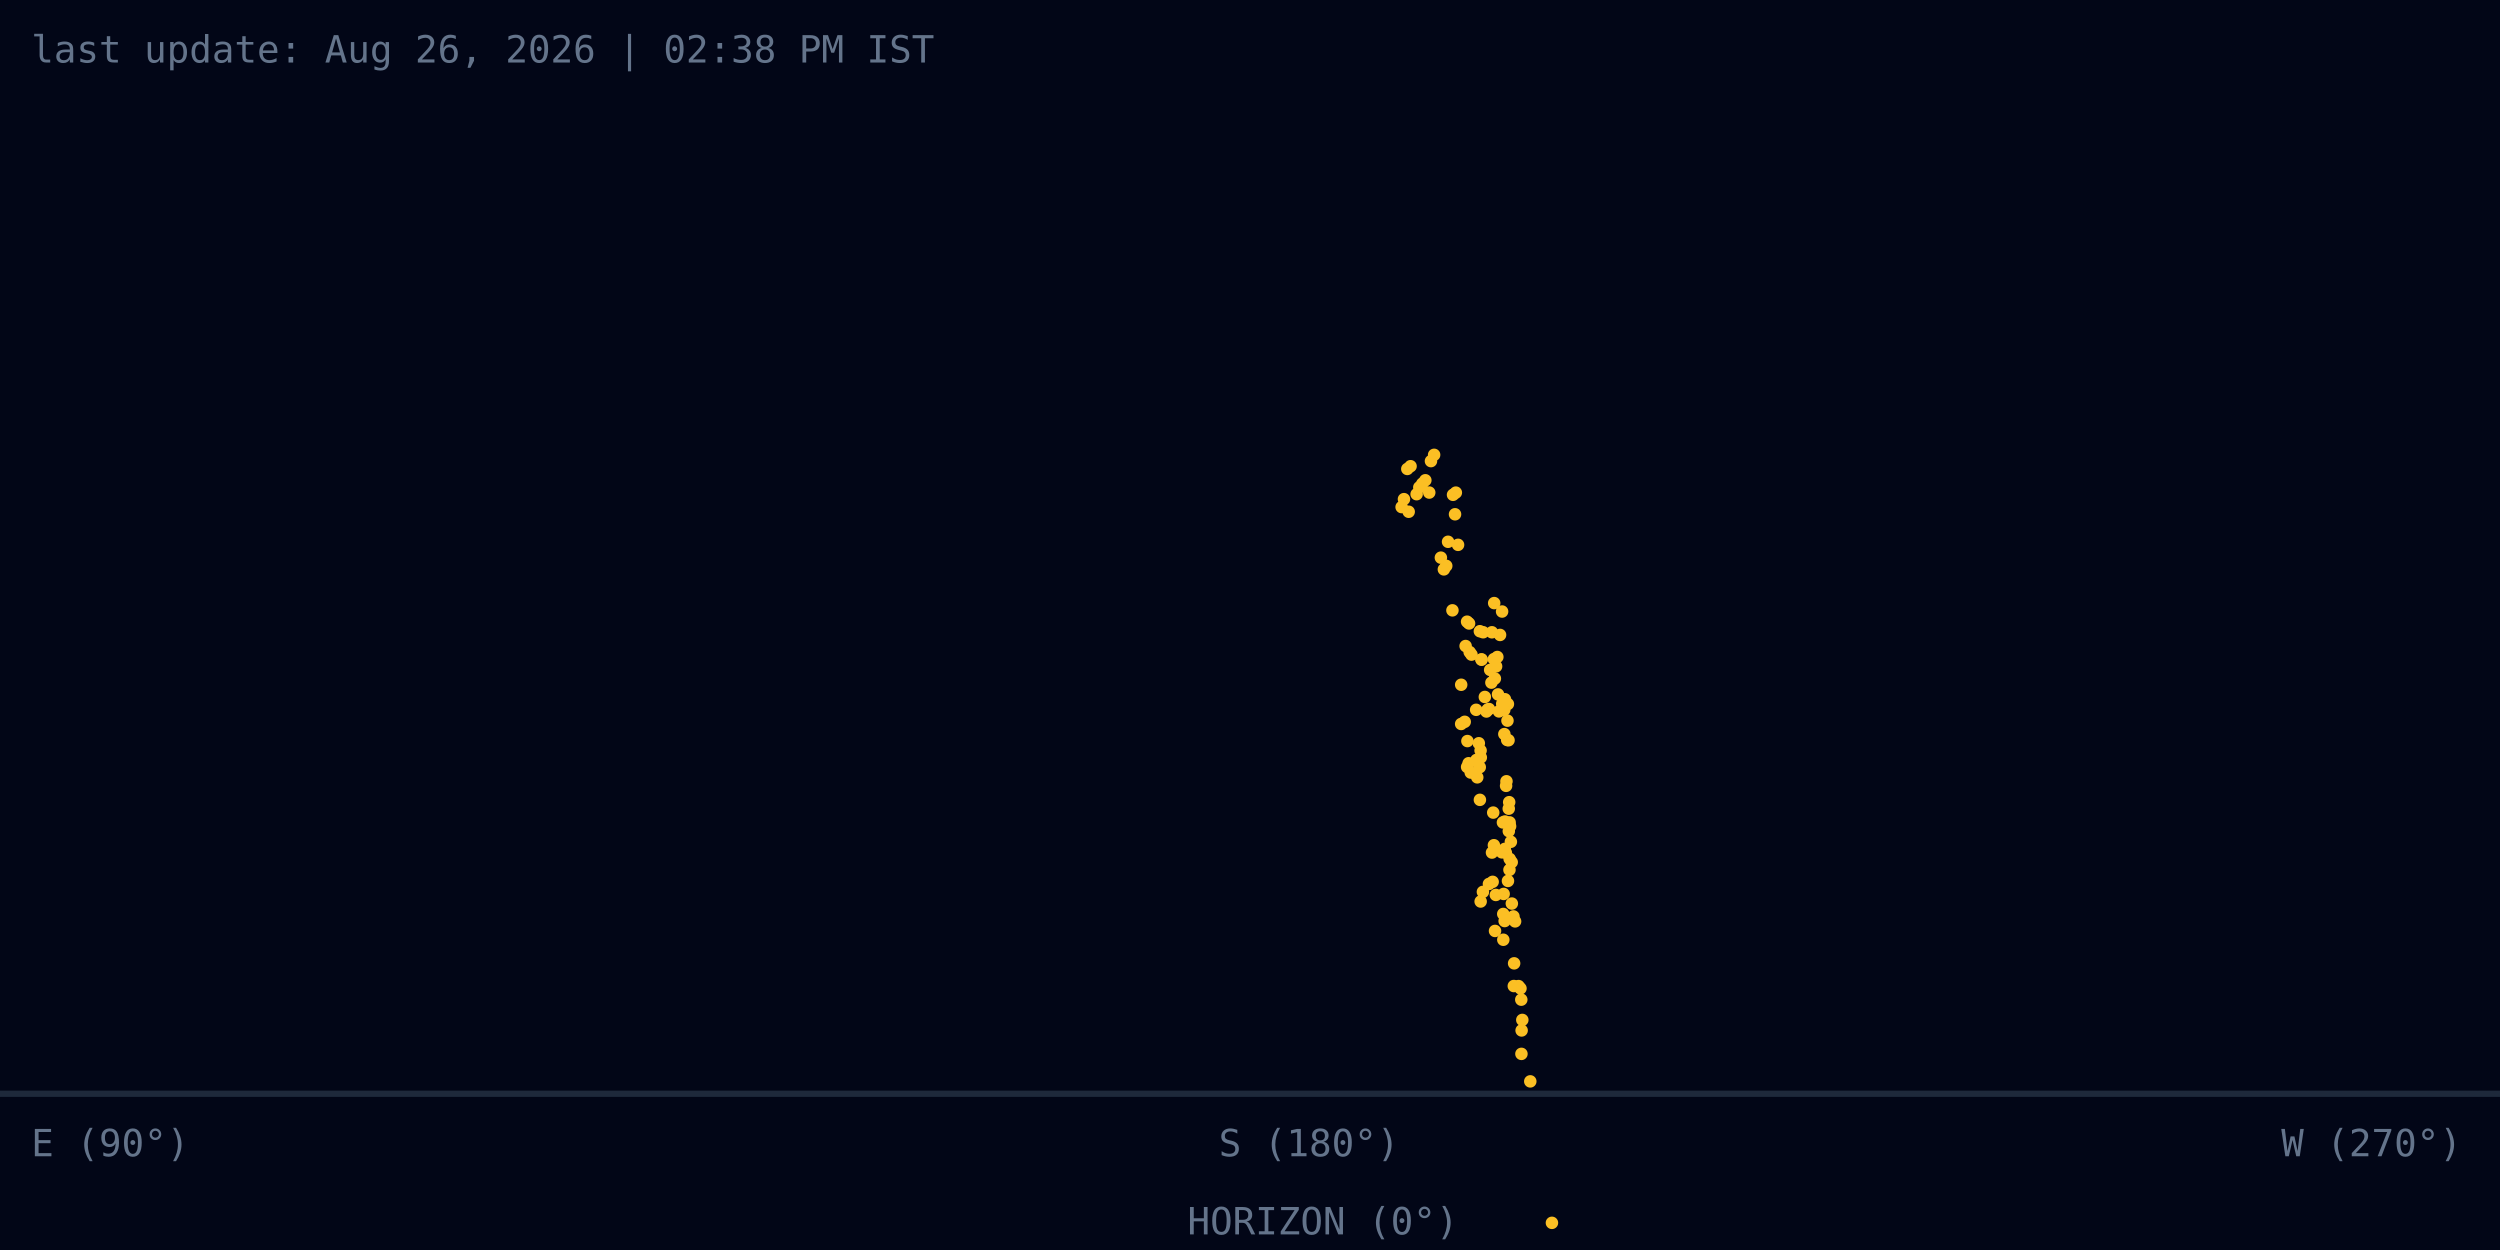
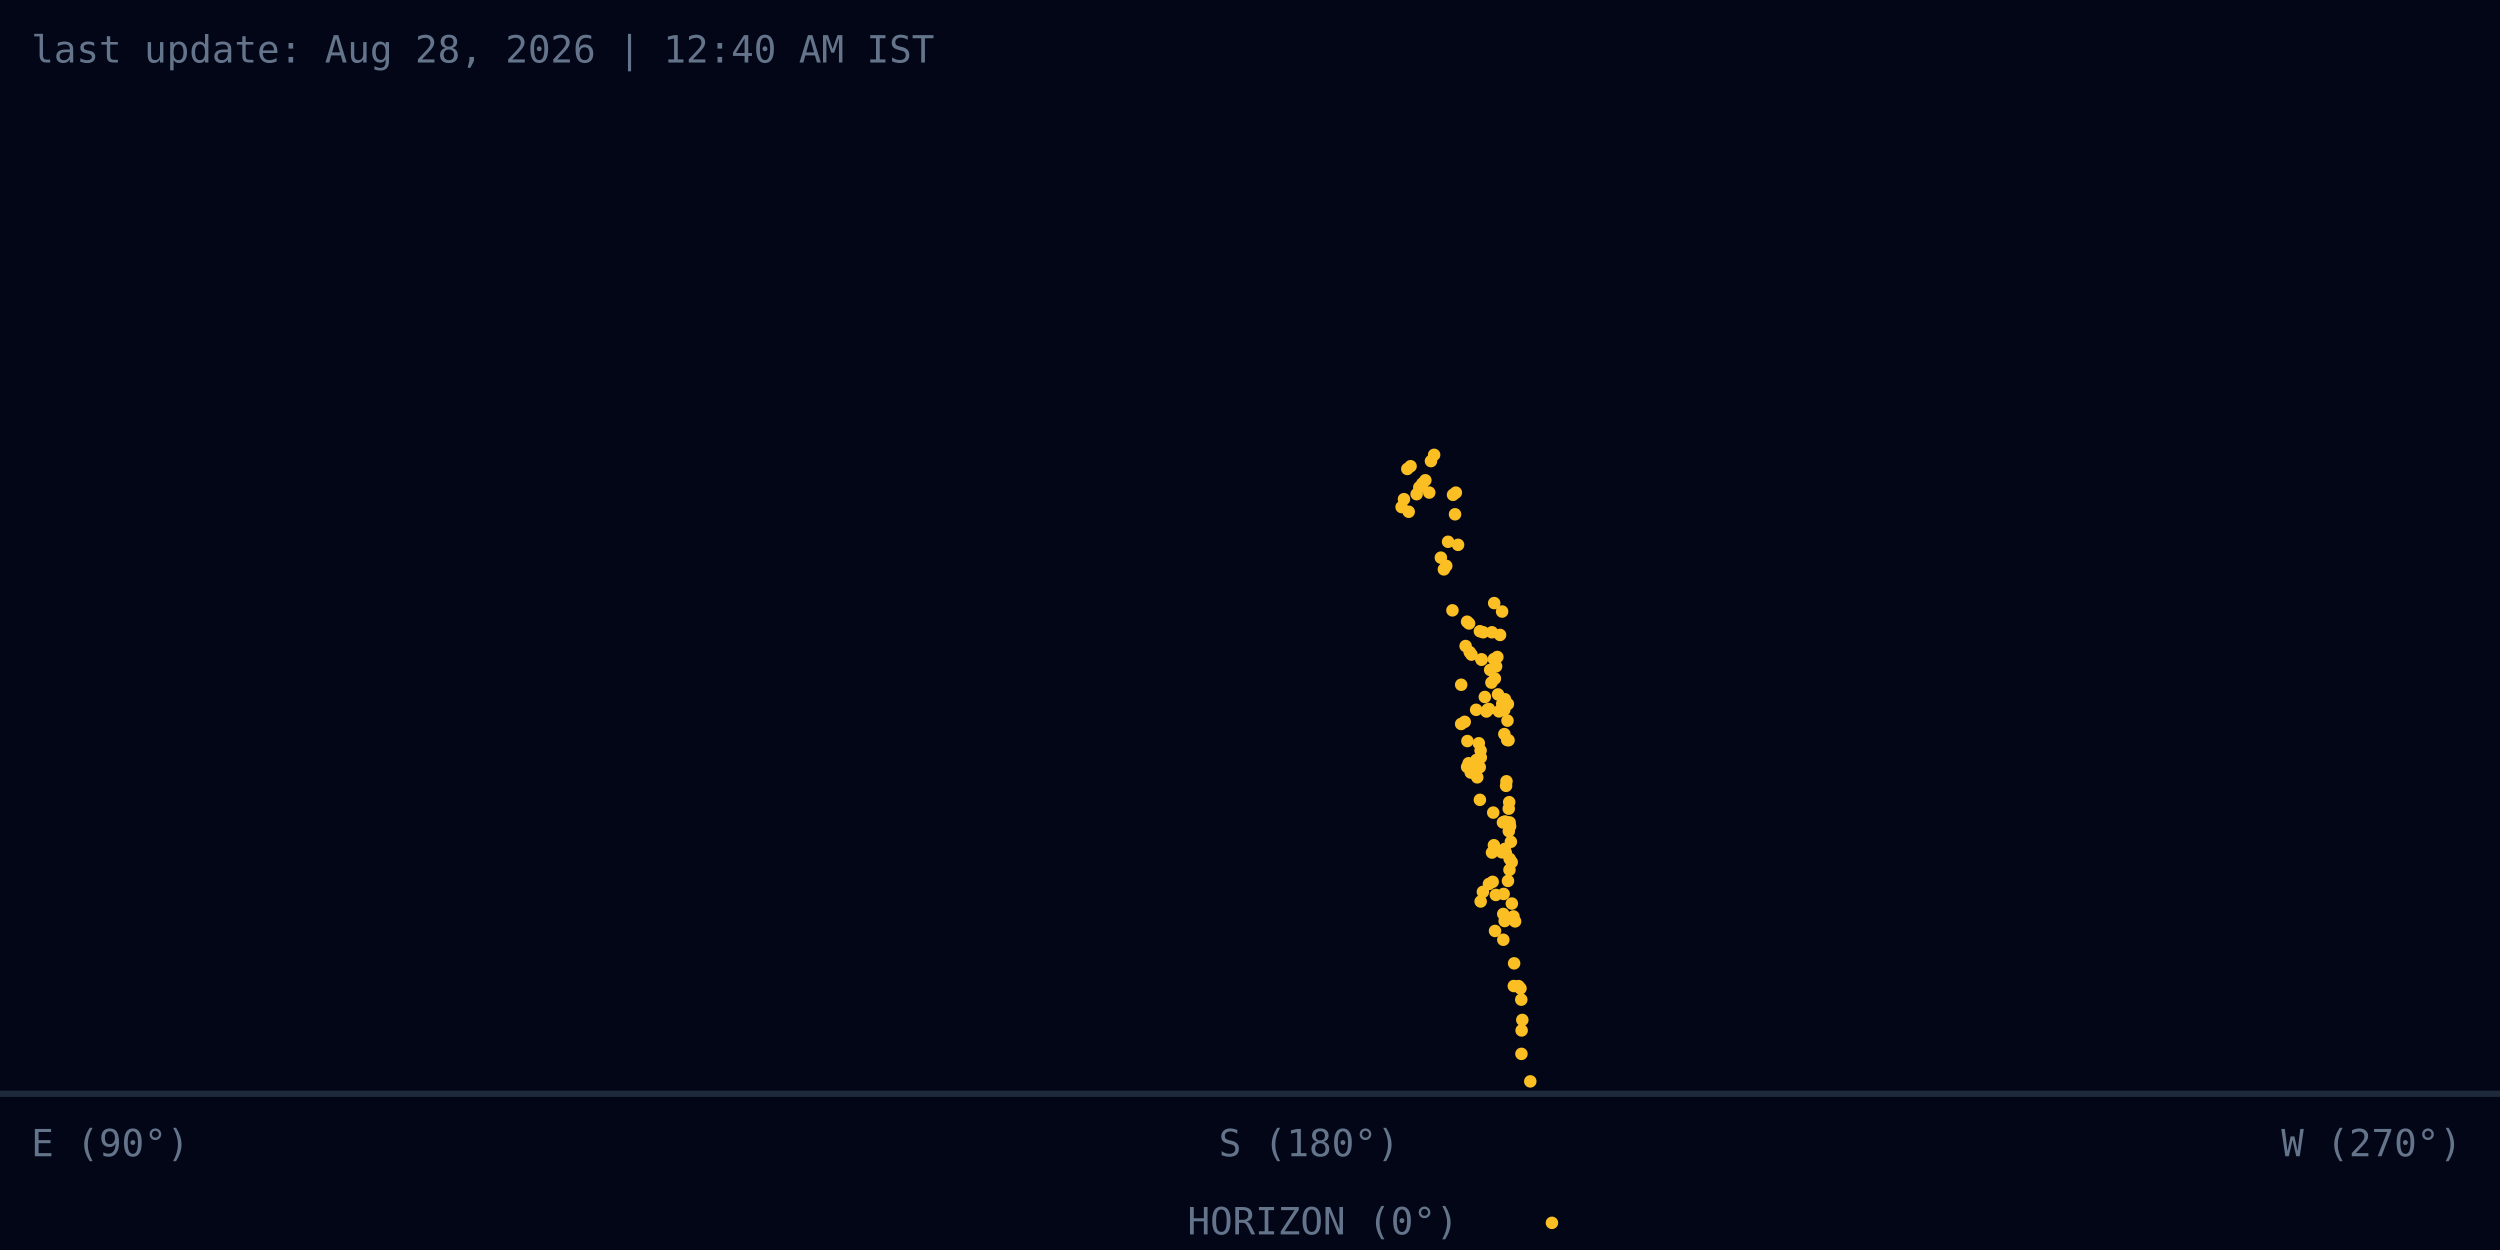
<svg xmlns="http://www.w3.org/2000/svg" width="800" height="400" viewBox="0 0 800 400">
  <rect width="800" height="400" fill="#020617" />
-   <text id="last-update" x="10" y="20" fill="#64748b" font-family="monospace">last update: Aug 26, 2026 | 02:38 PM IST</text>
+   <text id="last-update" x="10" y="20" fill="#64748b" font-family="monospace">last update: Aug 28, 2026 | 12:40 AM IST</text>
  <line x1="0" y1="350" x2="800" y2="350" stroke="#1e293b" stroke-width="2" />
  <text x="380" y="395" fill="#64748b" font-size="12" font-family="monospace">HORIZON (0°)</text>
  <text x="730" y="370" fill="#64748b" font-size="12" font-family="monospace">W (270°)</text>
  <text x="390" y="370" fill="#64748b" font-size="12" font-family="monospace">S (180°)</text>
  <text x="10" y="370" fill="#64748b" font-size="12" font-family="monospace">E (90°)</text>
  <g id="analemma-points">
    <circle cx=" 465.61" cy=" 164.57" r="2" fill="#fbbf24">
 </circle>
    <circle cx=" 467.57" cy=" 231.67" r="2" fill="#fbbf24">
 </circle>
    <circle cx=" 467.58" cy=" 219.12" r="2" fill="#fbbf24">
 </circle>
    <circle cx=" 468.71" cy=" 230.98" r="2" fill="#fbbf24">
 </circle>
    <circle cx=" 469.57" cy=" 237.14" r="2" fill="#fbbf24">
 </circle>
    <circle cx=" 469.00" cy=" 206.73" r="2" fill="#fbbf24">
 </circle>
    <circle cx=" 469.47" cy=" 198.94" r="2" fill="#fbbf24">
 </circle>
    <circle cx=" 470.10" cy=" 199.51" r="2" fill="#fbbf24">
 </circle>
    <circle cx=" 474.53" cy=" 285.41" r="2" fill="#fbbf24">
 </circle>
    <circle cx=" 472.47" cy=" 243.18" r="2" fill="#fbbf24">
 </circle>
    <circle cx=" 473.57" cy=" 255.95" r="2" fill="#fbbf24">
 </circle>
    <circle cx=" 473.22" cy=" 237.84" r="2" fill="#fbbf24">
 </circle>
    <circle cx=" 473.79" cy=" 240.17" r="2" fill="#fbbf24">
 </circle>
    <circle cx=" 473.56" cy=" 201.99" r="2" fill="#fbbf24">
 </circle>
    <circle cx=" 474.09" cy=" 210.99" r="2" fill="#fbbf24">
 </circle>
    <circle cx=" 478.41" cy=" 297.90" r="2" fill="#fbbf24">
 </circle>
    <circle cx=" 477.65" cy=" 282.19" r="2" fill="#fbbf24">
 </circle>
    <circle cx=" 477.44" cy=" 272.82" r="2" fill="#fbbf24">
 </circle>
    <circle cx=" 478.67" cy=" 286.38" r="2" fill="#fbbf24">
 </circle>
    <circle cx=" 478.05" cy=" 270.47" r="2" fill="#fbbf24">
 </circle>
    <circle cx=" 476.85" cy=" 214.37" r="2" fill="#fbbf24">
 </circle>
    <circle cx=" 477.25" cy=" 218.44" r="2" fill="#fbbf24">
 </circle>
    <circle cx=" 481.06" cy=" 300.72" r="2" fill="#fbbf24">
 </circle>
    <circle cx=" 481.04" cy=" 292.47" r="2" fill="#fbbf24">
 </circle>
    <circle cx=" 481.49" cy=" 294.73" r="2" fill="#fbbf24">
 </circle>
    <circle cx=" 481.17" cy=" 286.06" r="2" fill="#fbbf24">
 </circle>
    <circle cx=" 479.37" cy=" 222.21" r="2" fill="#fbbf24">
 </circle>
    <circle cx=" 479.67" cy=" 227.65" r="2" fill="#fbbf24">
 </circle>
    <circle cx=" 498.29" cy=" 411.31" r="2" fill="#fbbf24">
 </circle>
    <circle cx=" 498.34" cy=" 411.53" r="2" fill="#fbbf24">
 </circle>
    <circle cx=" 484.42" cy=" 315.53" r="2" fill="#fbbf24">
 </circle>
    <circle cx=" 486.86" cy=" 337.24" r="2" fill="#fbbf24">
 </circle>
    <circle cx=" 481.87" cy=" 272.88" r="2" fill="#fbbf24">
 </circle>
    <circle cx=" 482.55" cy=" 281.90" r="2" fill="#fbbf24">
 </circle>
    <circle cx=" 481.19" cy=" 226.61" r="2" fill="#fbbf24">
 </circle>
    <circle cx=" 481.39" cy=" 234.91" r="2" fill="#fbbf24">
 </circle>
    <circle cx=" 486.92" cy=" 329.74" r="2" fill="#fbbf24">
 </circle>
    <circle cx=" 483.03" cy=" 278.36" r="2" fill="#fbbf24">
 </circle>
    <circle cx=" 483.79" cy=" 289.14" r="2" fill="#fbbf24">
 </circle>
    <circle cx=" 485.93" cy=" 315.55" r="2" fill="#fbbf24">
 </circle>
    <circle cx=" 484.30" cy=" 293.26" r="2" fill="#fbbf24">
 </circle>
    <circle cx=" 482.30" cy=" 236.80" r="2" fill="#fbbf24">
 </circle>
    <circle cx=" 482.80" cy=" 258.78" r="2" fill="#fbbf24">
 </circle>
    <circle cx=" 501.22" cy=" 413.90" r="2" fill="#fbbf24">
 </circle>
    <circle cx=" 489.69" cy=" 346.04" r="2" fill="#fbbf24">
 </circle>
    <circle cx=" 486.81" cy=" 319.89" r="2" fill="#fbbf24">
 </circle>
    <circle cx=" 484.83" cy=" 294.84" r="2" fill="#fbbf24">
 </circle>
    <circle cx=" 486.55" cy=" 316.29" r="2" fill="#fbbf24">
 </circle>
    <circle cx=" 482.73" cy=" 236.88" r="2" fill="#fbbf24">
 </circle>
    <circle cx=" 483.48" cy=" 269.37" r="2" fill="#fbbf24">
 </circle>
    <circle cx=" 496.62" cy=" 391.31" r="2" fill="#fbbf24">
 </circle>
    <circle cx=" 483.75" cy=" 275.90" r="2" fill="#fbbf24">
 </circle>
    <circle cx=" 483.23" cy=" 264.40" r="2" fill="#fbbf24">
 </circle>
    <circle cx=" 482.94" cy=" 256.70" r="2" fill="#fbbf24">
 </circle>
    <circle cx=" 483.08" cy=" 263.17" r="2" fill="#fbbf24">
 </circle>
    <circle cx=" 482.53" cy=" 225.29" r="2" fill="#fbbf24">
 </circle>
    <circle cx=" 482.39" cy=" 230.61" r="2" fill="#fbbf24">
 </circle>
    <circle cx=" 487.14" cy=" 326.38" r="2" fill="#fbbf24">
 </circle>
    <circle cx=" 482.82" cy=" 265.96" r="2" fill="#fbbf24">
 </circle>
    <circle cx=" 483.09" cy=" 274.84" r="2" fill="#fbbf24">
 </circle>
    <circle cx=" 482.07" cy=" 250.01" r="2" fill="#fbbf24">
 </circle>
    <circle cx=" 481.95" cy=" 251.47" r="2" fill="#fbbf24">
 </circle>
    <circle cx=" 481.58" cy=" 223.76" r="2" fill="#fbbf24">
 </circle>
    <circle cx=" 481.36" cy=" 227.15" r="2" fill="#fbbf24">
 </circle>
    <circle cx=" 484.52" cy=" 308.27" r="2" fill="#fbbf24">
 </circle>
    <circle cx=" 481.59" cy=" 262.88" r="2" fill="#fbbf24">
 </circle>
    <circle cx=" 480.71" cy=" 225.23" r="2" fill="#fbbf24">
 </circle>
    <circle cx=" 481.54" cy=" 271.65" r="2" fill="#fbbf24">
 </circle>
    <circle cx=" 480.94" cy=" 263.18" r="2" fill="#fbbf24">
 </circle>
    <circle cx=" 480.67" cy=" 195.69" r="2" fill="#fbbf24">
 </circle>
    <circle cx=" 480.02" cy=" 203.18" r="2" fill="#fbbf24">
 </circle>
    <circle cx=" 480.62" cy=" 272.75" r="2" fill="#fbbf24">
 </circle>
    <circle cx=" 479.15" cy=" 210.24" r="2" fill="#fbbf24">
 </circle>
    <circle cx=" 478.75" cy=" 213.23" r="2" fill="#fbbf24">
 </circle>
    <circle cx=" 478.36" cy=" 217.14" r="2" fill="#fbbf24">
 </circle>
    <circle cx=" 478.05" cy=" 210.91" r="2" fill="#fbbf24">
 </circle>
    <circle cx=" 478.14" cy=" 192.99" r="2" fill="#fbbf24">
 </circle>
    <circle cx=" 477.41" cy=" 202.33" r="2" fill="#fbbf24">
 </circle>
    <circle cx=" 477.83" cy=" 260.03" r="2" fill="#fbbf24">
 </circle>
    <circle cx=" 476.48" cy=" 226.89" r="2" fill="#fbbf24">
 </circle>
    <circle cx=" 476.07" cy=" 227.06" r="2" fill="#fbbf24">
 </circle>
    <circle cx=" 475.66" cy=" 227.68" r="2" fill="#fbbf24">
 </circle>
    <circle cx=" 475.15" cy=" 223.03" r="2" fill="#fbbf24">
 </circle>
    <circle cx=" 474.61" cy=" 202.32" r="2" fill="#fbbf24">
 </circle>
    <circle cx=" 474.09" cy=" 211.11" r="2" fill="#fbbf24">
 </circle>
    <circle cx=" 476.46" cy=" 282.87" r="2" fill="#fbbf24">
 </circle>
    <circle cx=" 473.86" cy=" 242.39" r="2" fill="#fbbf24">
 </circle>
    <circle cx=" 473.52" cy=" 245.50" r="2" fill="#fbbf24">
 </circle>
    <circle cx=" 472.37" cy=" 227.14" r="2" fill="#fbbf24">
 </circle>
    <circle cx=" 472.72" cy=" 248.75" r="2" fill="#fbbf24">
 </circle>
    <circle cx=" 470.88" cy=" 209.48" r="2" fill="#fbbf24">
 </circle>
    <circle cx=" 470.29" cy=" 208.66" r="2" fill="#fbbf24">
 </circle>
    <circle cx=" 473.81" cy=" 288.48" r="2" fill="#fbbf24">
 </circle>
    <circle cx=" 470.64" cy=" 247.22" r="2" fill="#fbbf24">
 </circle>
    <circle cx=" 469.96" cy=" 244.24" r="2" fill="#fbbf24">
 </circle>
    <circle cx=" 469.48" cy=" 245.43" r="2" fill="#fbbf24">
 </circle>
    <circle cx=" 466.58" cy=" 174.35" r="2" fill="#fbbf24">
 </circle>
    <circle cx=" 465.87" cy=" 157.64" r="2" fill="#fbbf24">
 </circle>
    <circle cx=" 464.97" cy=" 158.34" r="2" fill="#fbbf24">
 </circle>
    <circle cx=" 464.78" cy=" 195.31" r="2" fill="#fbbf24">
 </circle>
    <circle cx=" 463.38" cy=" 173.37" r="2" fill="#fbbf24">
 </circle>
    <circle cx=" 462.80" cy=" 181.08" r="2" fill="#fbbf24">
 </circle>
    <circle cx=" 462.04" cy=" 182.20" r="2" fill="#fbbf24">
 </circle>
    <circle cx=" 461.08" cy=" 178.45" r="2" fill="#fbbf24">
 </circle>
    <circle cx=" 458.92" cy=" 145.55" r="2" fill="#fbbf24">
 </circle>
    <circle cx=" 457.91" cy=" 147.55" r="2" fill="#fbbf24">
 </circle>
    <circle cx=" 457.36" cy=" 157.62" r="2" fill="#fbbf24">
 </circle>
    <circle cx=" 456.11" cy=" 153.69" r="2" fill="#fbbf24">
 </circle>
    <circle cx=" 455.13" cy=" 154.77" r="2" fill="#fbbf24">
 </circle>
    <circle cx=" 454.18" cy=" 155.94" r="2" fill="#fbbf24">
 </circle>
    <circle cx=" 453.32" cy=" 158.14" r="2" fill="#fbbf24">
 </circle>
    <circle cx=" 451.38" cy=" 149.19" r="2" fill="#fbbf24">
 </circle>
    <circle cx=" 450.34" cy=" 150.06" r="2" fill="#fbbf24">
 </circle>
    <circle cx=" 450.78" cy=" 163.76" r="2" fill="#fbbf24">
 </circle>
    <circle cx=" 449.27" cy=" 159.73" r="2" fill="#fbbf24">
 </circle>
    <circle cx=" 448.52" cy=" 162.26" r="2" fill="#fbbf24">
 </circle>
+     <circle cx=" 20.26" cy=" 571.97" r="2" fill="#fbbf24">
+  </circle>
  </g>
</svg>
